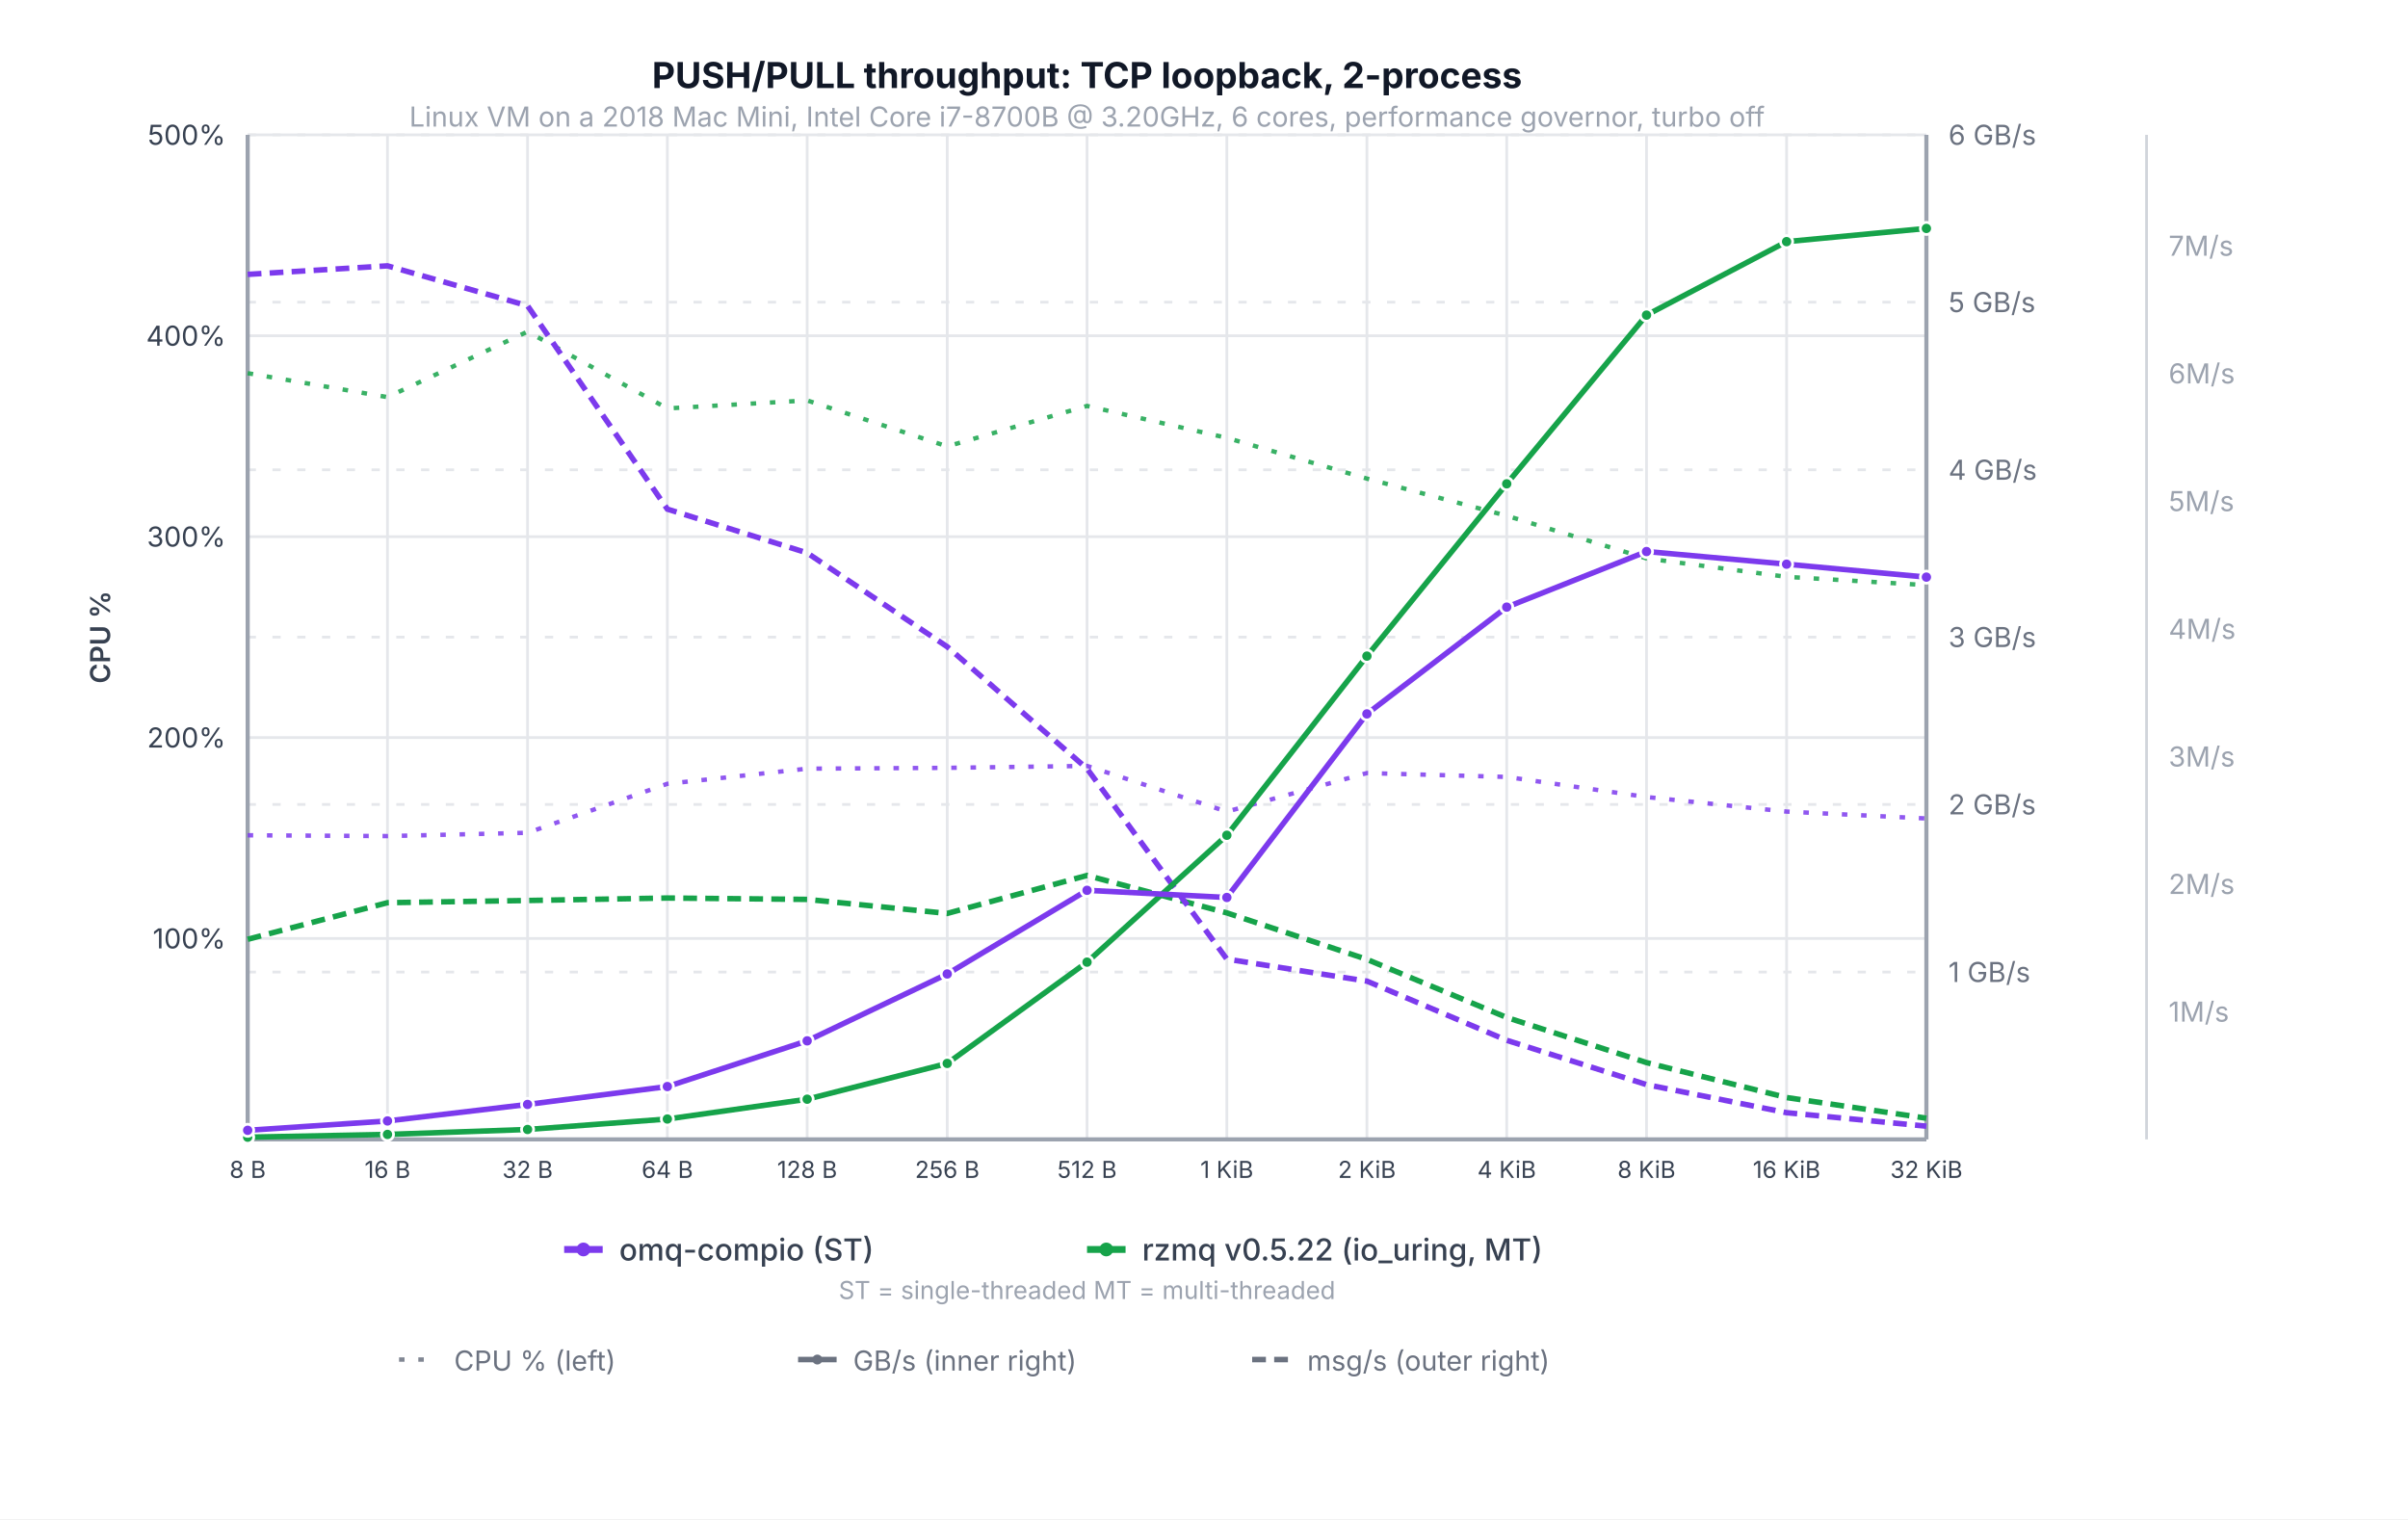
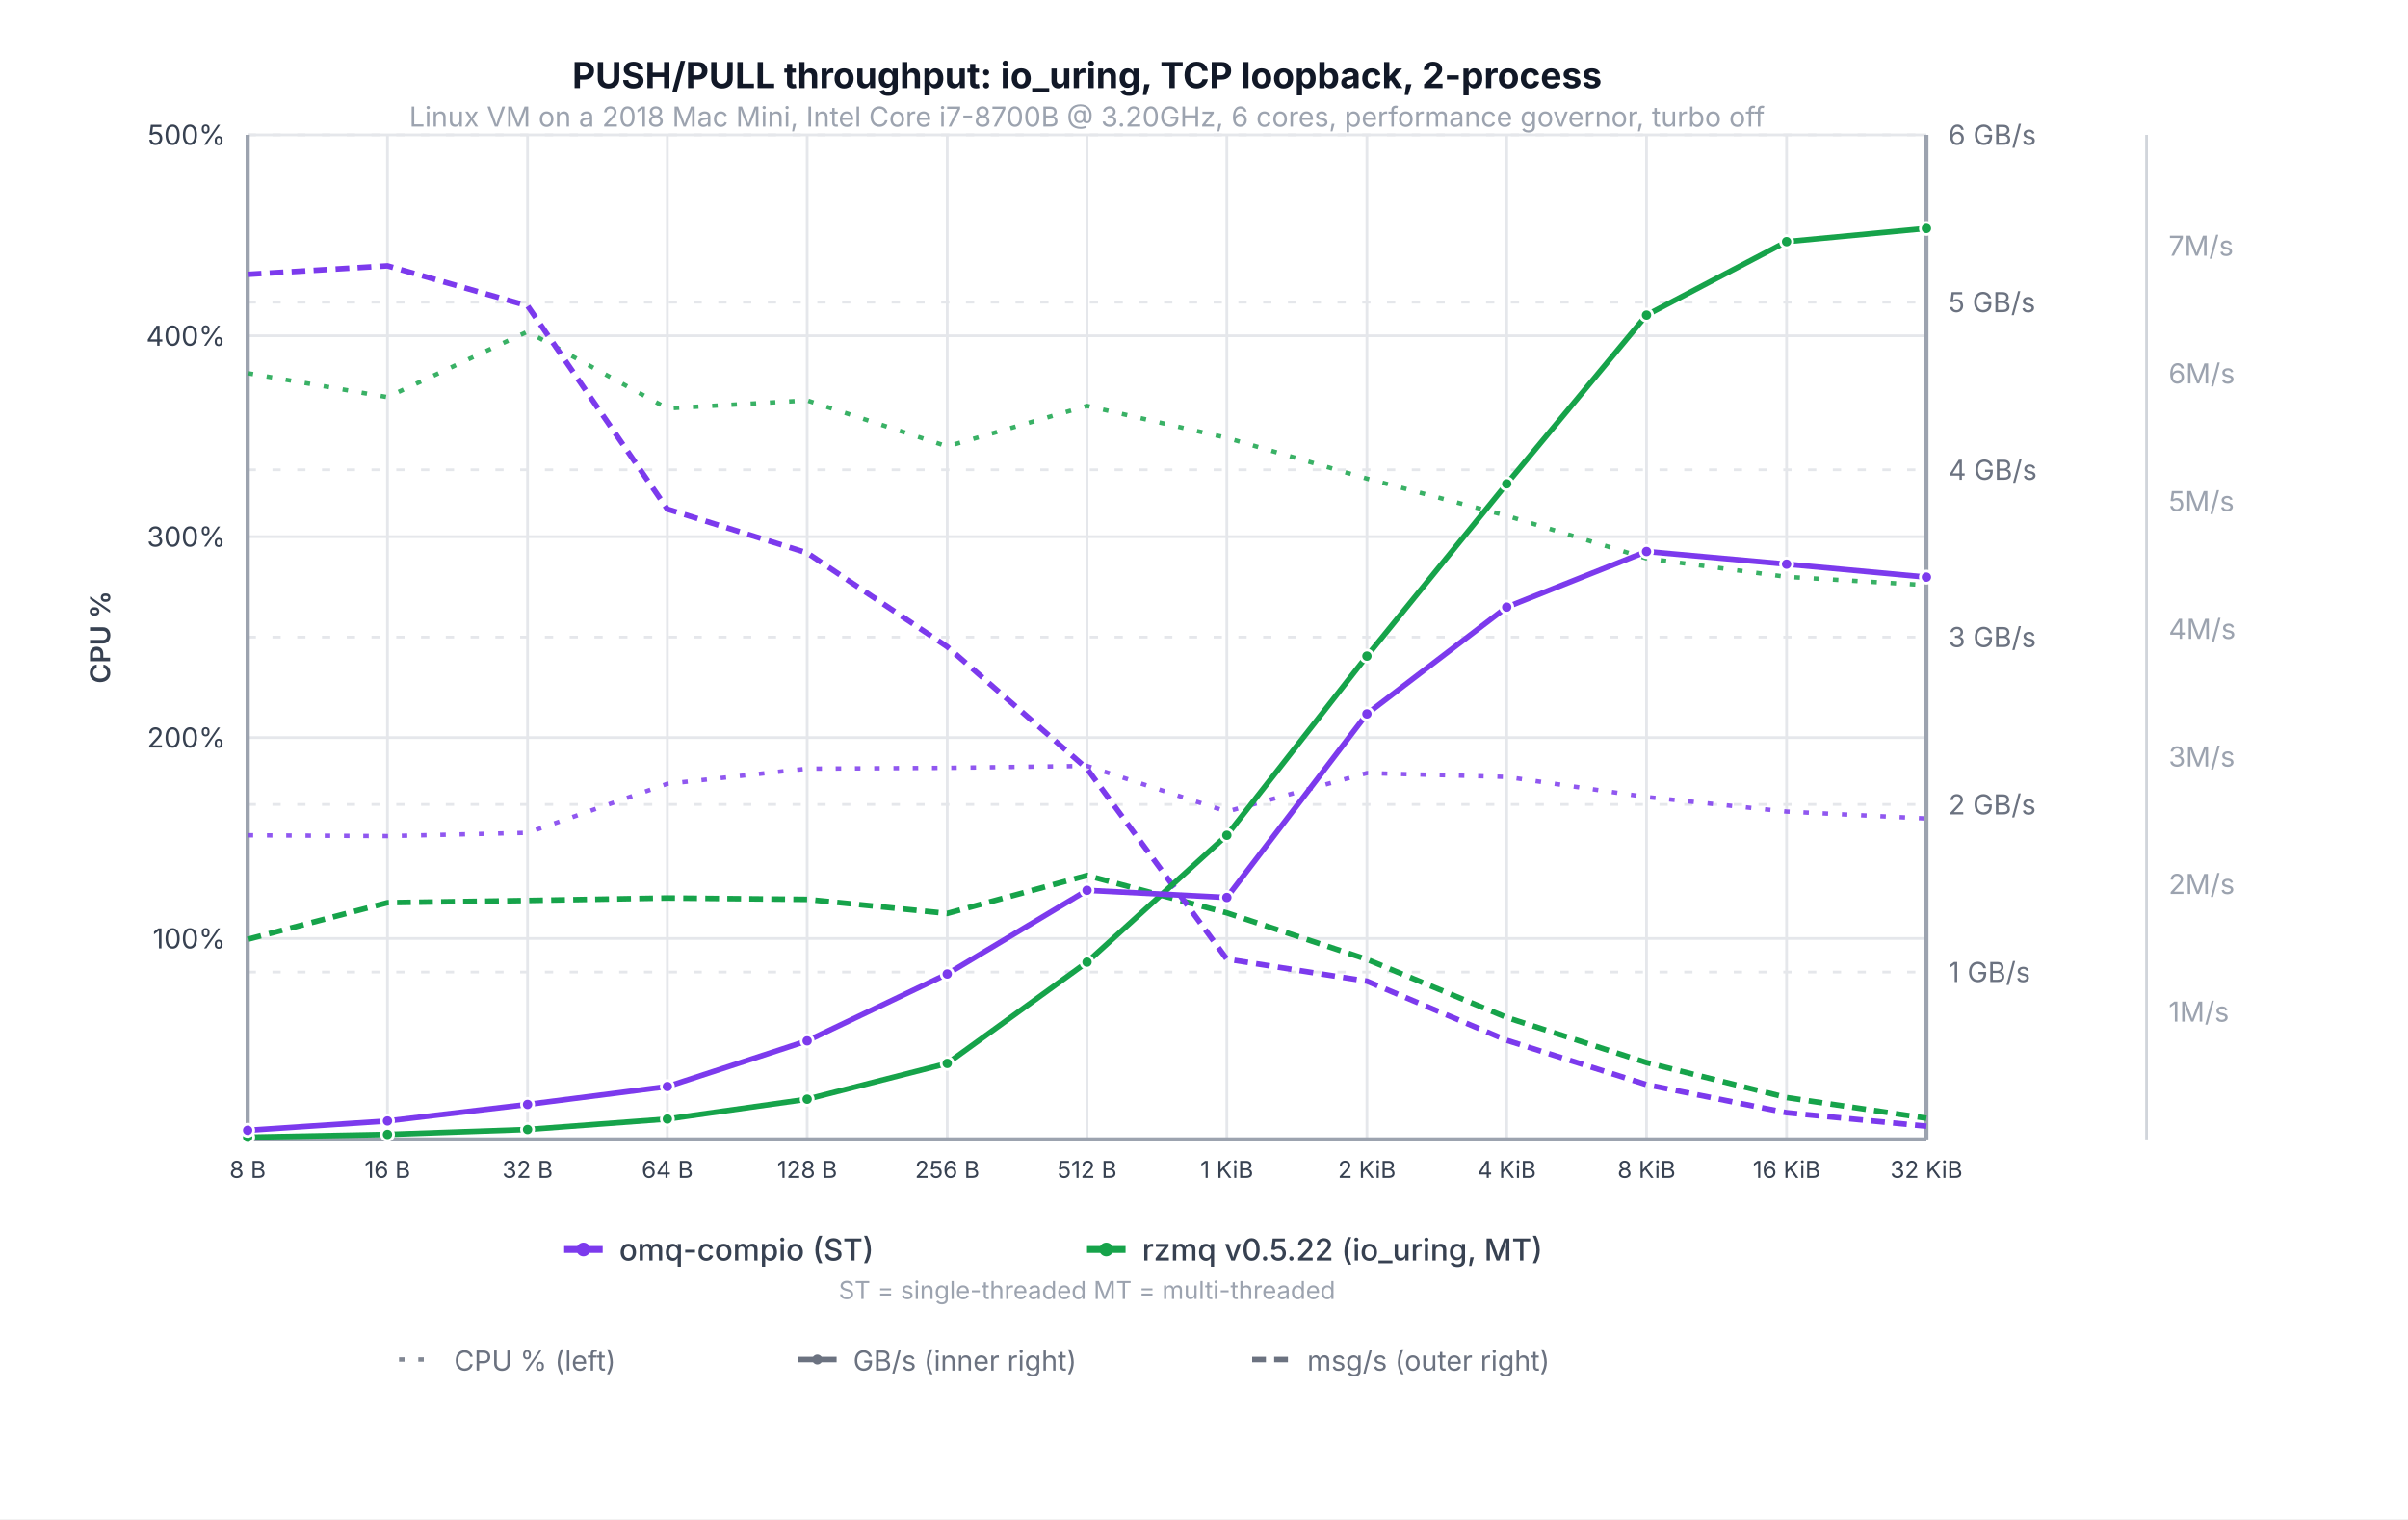
<svg xmlns="http://www.w3.org/2000/svg" viewBox="0 0 875 552" font-family="system-ui, -apple-system, sans-serif">
  <rect width="875" height="552" fill="white" />
-   <text x="395.0" y="32.0" text-anchor="middle" fill="#111827" font-size="13" font-weight="700">PUSH/PULL throughput: TCP loopback, 2-process</text>
+   <text x="395.0" y="32.0" text-anchor="middle" fill="#111827" font-size="13" font-weight="700">PUSH/PULL throughput: io_uring, TCP loopback, 2-process</text>
  <line x1="90.0" y1="341.0" x2="700.0" y2="341.0" stroke="#e5e7eb" stroke-width="1" />
  <text x="82.0" y="341.0" text-anchor="end" dominant-baseline="middle" fill="#374151" font-size="10">100%</text>
  <line x1="90.0" y1="268.0" x2="700.0" y2="268.0" stroke="#e5e7eb" stroke-width="1" />
  <text x="82.0" y="268.0" text-anchor="end" dominant-baseline="middle" fill="#374151" font-size="10">200%</text>
  <line x1="90.0" y1="195.0" x2="700.0" y2="195.0" stroke="#e5e7eb" stroke-width="1" />
  <text x="82.0" y="195.0" text-anchor="end" dominant-baseline="middle" fill="#374151" font-size="10">300%</text>
  <line x1="90.0" y1="122.0" x2="700.0" y2="122.0" stroke="#e5e7eb" stroke-width="1" />
  <text x="82.0" y="122.0" text-anchor="end" dominant-baseline="middle" fill="#374151" font-size="10">400%</text>
  <line x1="90.0" y1="49.0" x2="700.0" y2="49.0" stroke="#e5e7eb" stroke-width="1" />
  <text x="82.0" y="49.0" text-anchor="end" dominant-baseline="middle" fill="#374151" font-size="10">500%</text>
  <line x1="90.0" y1="353.2" x2="700.0" y2="353.2" stroke="#e5e7eb" stroke-width="1" stroke-dasharray="3,6" />
  <text x="708.0" y="353.2" text-anchor="start" dominant-baseline="middle" fill="#6b7280" font-size="10">1 GB/s</text>
  <line x1="90.0" y1="292.3" x2="700.0" y2="292.3" stroke="#e5e7eb" stroke-width="1" stroke-dasharray="3,6" />
  <text x="708.0" y="292.3" text-anchor="start" dominant-baseline="middle" fill="#6b7280" font-size="10">2 GB/s</text>
  <line x1="90.0" y1="231.5" x2="700.0" y2="231.5" stroke="#e5e7eb" stroke-width="1" stroke-dasharray="3,6" />
  <text x="708.0" y="231.5" text-anchor="start" dominant-baseline="middle" fill="#6b7280" font-size="10">3 GB/s</text>
  <line x1="90.0" y1="170.7" x2="700.0" y2="170.7" stroke="#e5e7eb" stroke-width="1" stroke-dasharray="3,6" />
  <text x="708.0" y="170.7" text-anchor="start" dominant-baseline="middle" fill="#6b7280" font-size="10">4 GB/s</text>
  <line x1="90.0" y1="109.8" x2="700.0" y2="109.8" stroke="#e5e7eb" stroke-width="1" stroke-dasharray="3,6" />
  <text x="708.0" y="109.8" text-anchor="start" dominant-baseline="middle" fill="#6b7280" font-size="10">5 GB/s</text>
  <line x1="90.0" y1="49.0" x2="700.0" y2="49.0" stroke="#e5e7eb" stroke-width="1" stroke-dasharray="3,6" />
  <text x="708.0" y="49.0" text-anchor="start" dominant-baseline="middle" fill="#6b7280" font-size="10">6 GB/s</text>
  <text x="788.0" y="367.6" text-anchor="start" dominant-baseline="middle" fill="#9ca3af" font-size="10">1M/s</text>
  <text x="788.0" y="321.2" text-anchor="start" dominant-baseline="middle" fill="#9ca3af" font-size="10">2M/s</text>
  <text x="788.0" y="274.9" text-anchor="start" dominant-baseline="middle" fill="#9ca3af" font-size="10">3M/s</text>
  <text x="788.0" y="228.5" text-anchor="start" dominant-baseline="middle" fill="#9ca3af" font-size="10">4M/s</text>
  <text x="788.0" y="182.1" text-anchor="start" dominant-baseline="middle" fill="#9ca3af" font-size="10">5M/s</text>
  <text x="788.0" y="135.7" text-anchor="start" dominant-baseline="middle" fill="#9ca3af" font-size="10">6M/s</text>
  <text x="788.0" y="89.3" text-anchor="start" dominant-baseline="middle" fill="#9ca3af" font-size="10">7M/s</text>
  <line x1="90.0" y1="49.0" x2="90.0" y2="414.0" stroke="#e5e7eb" stroke-width="1" />
  <line x1="140.8" y1="49.0" x2="140.8" y2="414.0" stroke="#e5e7eb" stroke-width="1" />
  <line x1="191.7" y1="49.0" x2="191.7" y2="414.0" stroke="#e5e7eb" stroke-width="1" />
  <line x1="242.5" y1="49.0" x2="242.5" y2="414.0" stroke="#e5e7eb" stroke-width="1" />
  <line x1="293.3" y1="49.0" x2="293.3" y2="414.0" stroke="#e5e7eb" stroke-width="1" />
  <line x1="344.2" y1="49.0" x2="344.2" y2="414.0" stroke="#e5e7eb" stroke-width="1" />
  <line x1="395.0" y1="49.0" x2="395.0" y2="414.0" stroke="#e5e7eb" stroke-width="1" />
  <line x1="445.8" y1="49.0" x2="445.8" y2="414.0" stroke="#e5e7eb" stroke-width="1" />
  <line x1="496.7" y1="49.0" x2="496.7" y2="414.0" stroke="#e5e7eb" stroke-width="1" />
  <line x1="547.5" y1="49.0" x2="547.5" y2="414.0" stroke="#e5e7eb" stroke-width="1" />
  <line x1="598.3" y1="49.0" x2="598.3" y2="414.0" stroke="#e5e7eb" stroke-width="1" />
  <line x1="649.2" y1="49.0" x2="649.2" y2="414.0" stroke="#e5e7eb" stroke-width="1" />
  <line x1="700.0" y1="49.0" x2="700.0" y2="414.0" stroke="#e5e7eb" stroke-width="1" />
  <line x1="90.0" y1="49.0" x2="90.0" y2="414.0" stroke="#9ca3af" stroke-width="1.5" />
  <line x1="700.0" y1="49.0" x2="700.0" y2="414.0" stroke="#9ca3af" stroke-width="1.5" />
  <line x1="90.0" y1="414.0" x2="700.0" y2="414.0" stroke="#9ca3af" stroke-width="1.5" />
  <line x1="780.0" y1="49.0" x2="780.0" y2="414.0" stroke="#d1d5db" stroke-width="1" />
  <text x="40.0" y="231.5" text-anchor="middle" fill="#374151" font-size="10" font-weight="600" transform="rotate(-90,40.0,231.5)">CPU %</text>
  <polyline points="90.0,135.6 140.8,144.3 191.7,120.5 242.5,148.4 293.3,145.5 344.2,162.2 395.0,147.5 445.8,159.1 496.7,173.9 547.5,187.4 598.3,202.9 649.2,209.6 700.0,212.6" fill="none" stroke="#16a34a" stroke-width="1.6" stroke-dasharray="2,5" opacity="0.85" />
  <polyline points="90.0,303.5 140.8,303.8 191.7,302.6 242.5,284.8 293.3,279.3 344.2,279.0 395.0,278.3 445.8,294.9 496.7,280.9 547.5,282.3 598.3,289.6 649.2,294.9 700.0,297.4" fill="none" stroke="#7c3aed" stroke-width="1.6" stroke-dasharray="2,5" opacity="0.85" />
  <polyline points="90.0,341.3 140.8,328.0 191.7,327.2 242.5,326.3 293.3,326.8 344.2,331.9 395.0,318.1 445.8,331.7 496.7,348.6 547.5,369.7 598.3,386.1 649.2,398.8 700.0,406.3" fill="none" stroke="#16a34a" stroke-width="2.0" stroke-dasharray="5,3" />
  <polyline points="90.0,99.7 140.8,96.6 191.7,111.1 242.5,185.0 293.3,200.9 344.2,235.0 395.0,279.3 445.8,348.5 496.7,356.5 547.5,378.0 598.3,394.1 649.2,404.3 700.0,409.2" fill="none" stroke="#7c3aed" stroke-width="2.0" stroke-dasharray="5,3" />
  <polyline points="90.0,413.2 140.8,412.2 191.7,410.4 242.5,406.6 293.3,399.4 344.2,386.4 395.0,349.6 445.8,303.5 496.7,238.4 547.5,175.8 598.3,114.5 649.2,87.8 700.0,83.0" fill="none" stroke="#16a34a" stroke-width="2.0" stroke-linecap="round" stroke-linejoin="round" />
  <circle cx="90.0" cy="413.2" r="2.2" fill="#16a34a" stroke="white" stroke-width="1" />
  <circle cx="140.8" cy="412.2" r="2.2" fill="#16a34a" stroke="white" stroke-width="1" />
  <circle cx="191.7" cy="410.4" r="2.2" fill="#16a34a" stroke="white" stroke-width="1" />
  <circle cx="242.5" cy="406.6" r="2.2" fill="#16a34a" stroke="white" stroke-width="1" />
  <circle cx="293.3" cy="399.4" r="2.2" fill="#16a34a" stroke="white" stroke-width="1" />
  <circle cx="344.2" cy="386.4" r="2.2" fill="#16a34a" stroke="white" stroke-width="1" />
  <circle cx="395.0" cy="349.6" r="2.2" fill="#16a34a" stroke="white" stroke-width="1" />
  <circle cx="445.8" cy="303.5" r="2.2" fill="#16a34a" stroke="white" stroke-width="1" />
  <circle cx="496.7" cy="238.4" r="2.2" fill="#16a34a" stroke="white" stroke-width="1" />
  <circle cx="547.5" cy="175.8" r="2.2" fill="#16a34a" stroke="white" stroke-width="1" />
  <circle cx="598.3" cy="114.5" r="2.2" fill="#16a34a" stroke="white" stroke-width="1" />
  <circle cx="649.2" cy="87.8" r="2.2" fill="#16a34a" stroke="white" stroke-width="1" />
  <circle cx="700.0" cy="83.0" r="2.2" fill="#16a34a" stroke="white" stroke-width="1" />
  <polyline points="90.0,410.7 140.8,407.3 191.7,401.3 242.5,394.8 293.3,378.2 344.2,353.9 395.0,323.5 445.8,326.1 496.7,259.4 547.5,220.6 598.3,200.4 649.2,205.0 700.0,209.7" fill="none" stroke="#7c3aed" stroke-width="2.0" stroke-linecap="round" stroke-linejoin="round" />
  <circle cx="90.0" cy="410.7" r="2.2" fill="#7c3aed" stroke="white" stroke-width="1" />
  <circle cx="140.8" cy="407.3" r="2.2" fill="#7c3aed" stroke="white" stroke-width="1" />
  <circle cx="191.7" cy="401.3" r="2.2" fill="#7c3aed" stroke="white" stroke-width="1" />
  <circle cx="242.5" cy="394.8" r="2.2" fill="#7c3aed" stroke="white" stroke-width="1" />
  <circle cx="293.3" cy="378.2" r="2.2" fill="#7c3aed" stroke="white" stroke-width="1" />
  <circle cx="344.2" cy="353.9" r="2.2" fill="#7c3aed" stroke="white" stroke-width="1" />
  <circle cx="395.0" cy="323.5" r="2.2" fill="#7c3aed" stroke="white" stroke-width="1" />
  <circle cx="445.8" cy="326.1" r="2.2" fill="#7c3aed" stroke="white" stroke-width="1" />
  <circle cx="496.7" cy="259.4" r="2.2" fill="#7c3aed" stroke="white" stroke-width="1" />
  <circle cx="547.5" cy="220.6" r="2.2" fill="#7c3aed" stroke="white" stroke-width="1" />
  <circle cx="598.3" cy="200.4" r="2.2" fill="#7c3aed" stroke="white" stroke-width="1" />
  <circle cx="649.2" cy="205.0" r="2.2" fill="#7c3aed" stroke="white" stroke-width="1" />
  <circle cx="700.0" cy="209.7" r="2.2" fill="#7c3aed" stroke="white" stroke-width="1" />
  <text x="90.0" y="428.0" text-anchor="middle" fill="#374151" font-size="8.5">8 B</text>
  <text x="140.8" y="428.0" text-anchor="middle" fill="#374151" font-size="8.5">16 B</text>
  <text x="191.7" y="428.0" text-anchor="middle" fill="#374151" font-size="8.5">32 B</text>
  <text x="242.5" y="428.0" text-anchor="middle" fill="#374151" font-size="8.5">64 B</text>
  <text x="293.3" y="428.0" text-anchor="middle" fill="#374151" font-size="8.5">128 B</text>
  <text x="344.2" y="428.0" text-anchor="middle" fill="#374151" font-size="8.5">256 B</text>
  <text x="395.0" y="428.0" text-anchor="middle" fill="#374151" font-size="8.5">512 B</text>
  <text x="445.8" y="428.0" text-anchor="middle" fill="#374151" font-size="8.5">1 KiB</text>
  <text x="496.7" y="428.0" text-anchor="middle" fill="#374151" font-size="8.5">2 KiB</text>
  <text x="547.5" y="428.0" text-anchor="middle" fill="#374151" font-size="8.5">4 KiB</text>
  <text x="598.3" y="428.0" text-anchor="middle" fill="#374151" font-size="8.5">8 KiB</text>
  <text x="649.2" y="428.0" text-anchor="middle" fill="#374151" font-size="8.5">16 KiB</text>
  <text x="700.0" y="428.0" text-anchor="middle" fill="#374151" font-size="8.5">32 KiB</text>
  <text x="395.0" y="46" text-anchor="middle" fill="#9ca3af" font-size="10">Linux VM on a 2018 Mac Mini, Intel Core i7-8700B @ 3.20GHz, 6 cores, performance governor, turbo off</text>
  <line x1="205" y1="454" x2="219" y2="454" stroke="#7c3aed" stroke-width="2.5" />
  <circle cx="212" cy="454" r="2.5" fill="#7c3aed" />
  <text x="225" y="458" fill="#374151" font-size="11" font-weight="500">omq-compio (ST)</text>
  <line x1="395" y1="454" x2="409" y2="454" stroke="#16a34a" stroke-width="2.5" />
  <circle cx="402" cy="454" r="2.5" fill="#16a34a" />
  <text x="415" y="458" fill="#374151" font-size="11" font-weight="500">rzmq v0.5.22 (io_uring, MT)</text>
  <text x="395.0" y="472" text-anchor="middle" fill="#9ca3af" font-size="9">ST = single-threaded   MT = multi-threaded</text>
  <line x1="145" y1="494" x2="159" y2="494" stroke="#6b7280" stroke-width="1.6" stroke-dasharray="2,5" opacity="0.85" />
  <text x="165" y="498" fill="#6b7280" font-size="10">CPU % (left)</text>
  <line x1="290" y1="494" x2="304" y2="494" stroke="#6b7280" stroke-width="2.0" />
  <circle cx="297" cy="494" r="1.8" fill="#6b7280" />
  <text x="310" y="498" fill="#6b7280" font-size="10">GB/s (inner right)</text>
  <line x1="455" y1="494" x2="469" y2="494" stroke="#6b7280" stroke-width="2.0" stroke-dasharray="5,3" />
  <text x="475" y="498" fill="#6b7280" font-size="10">msg/s (outer right)</text>
</svg>
